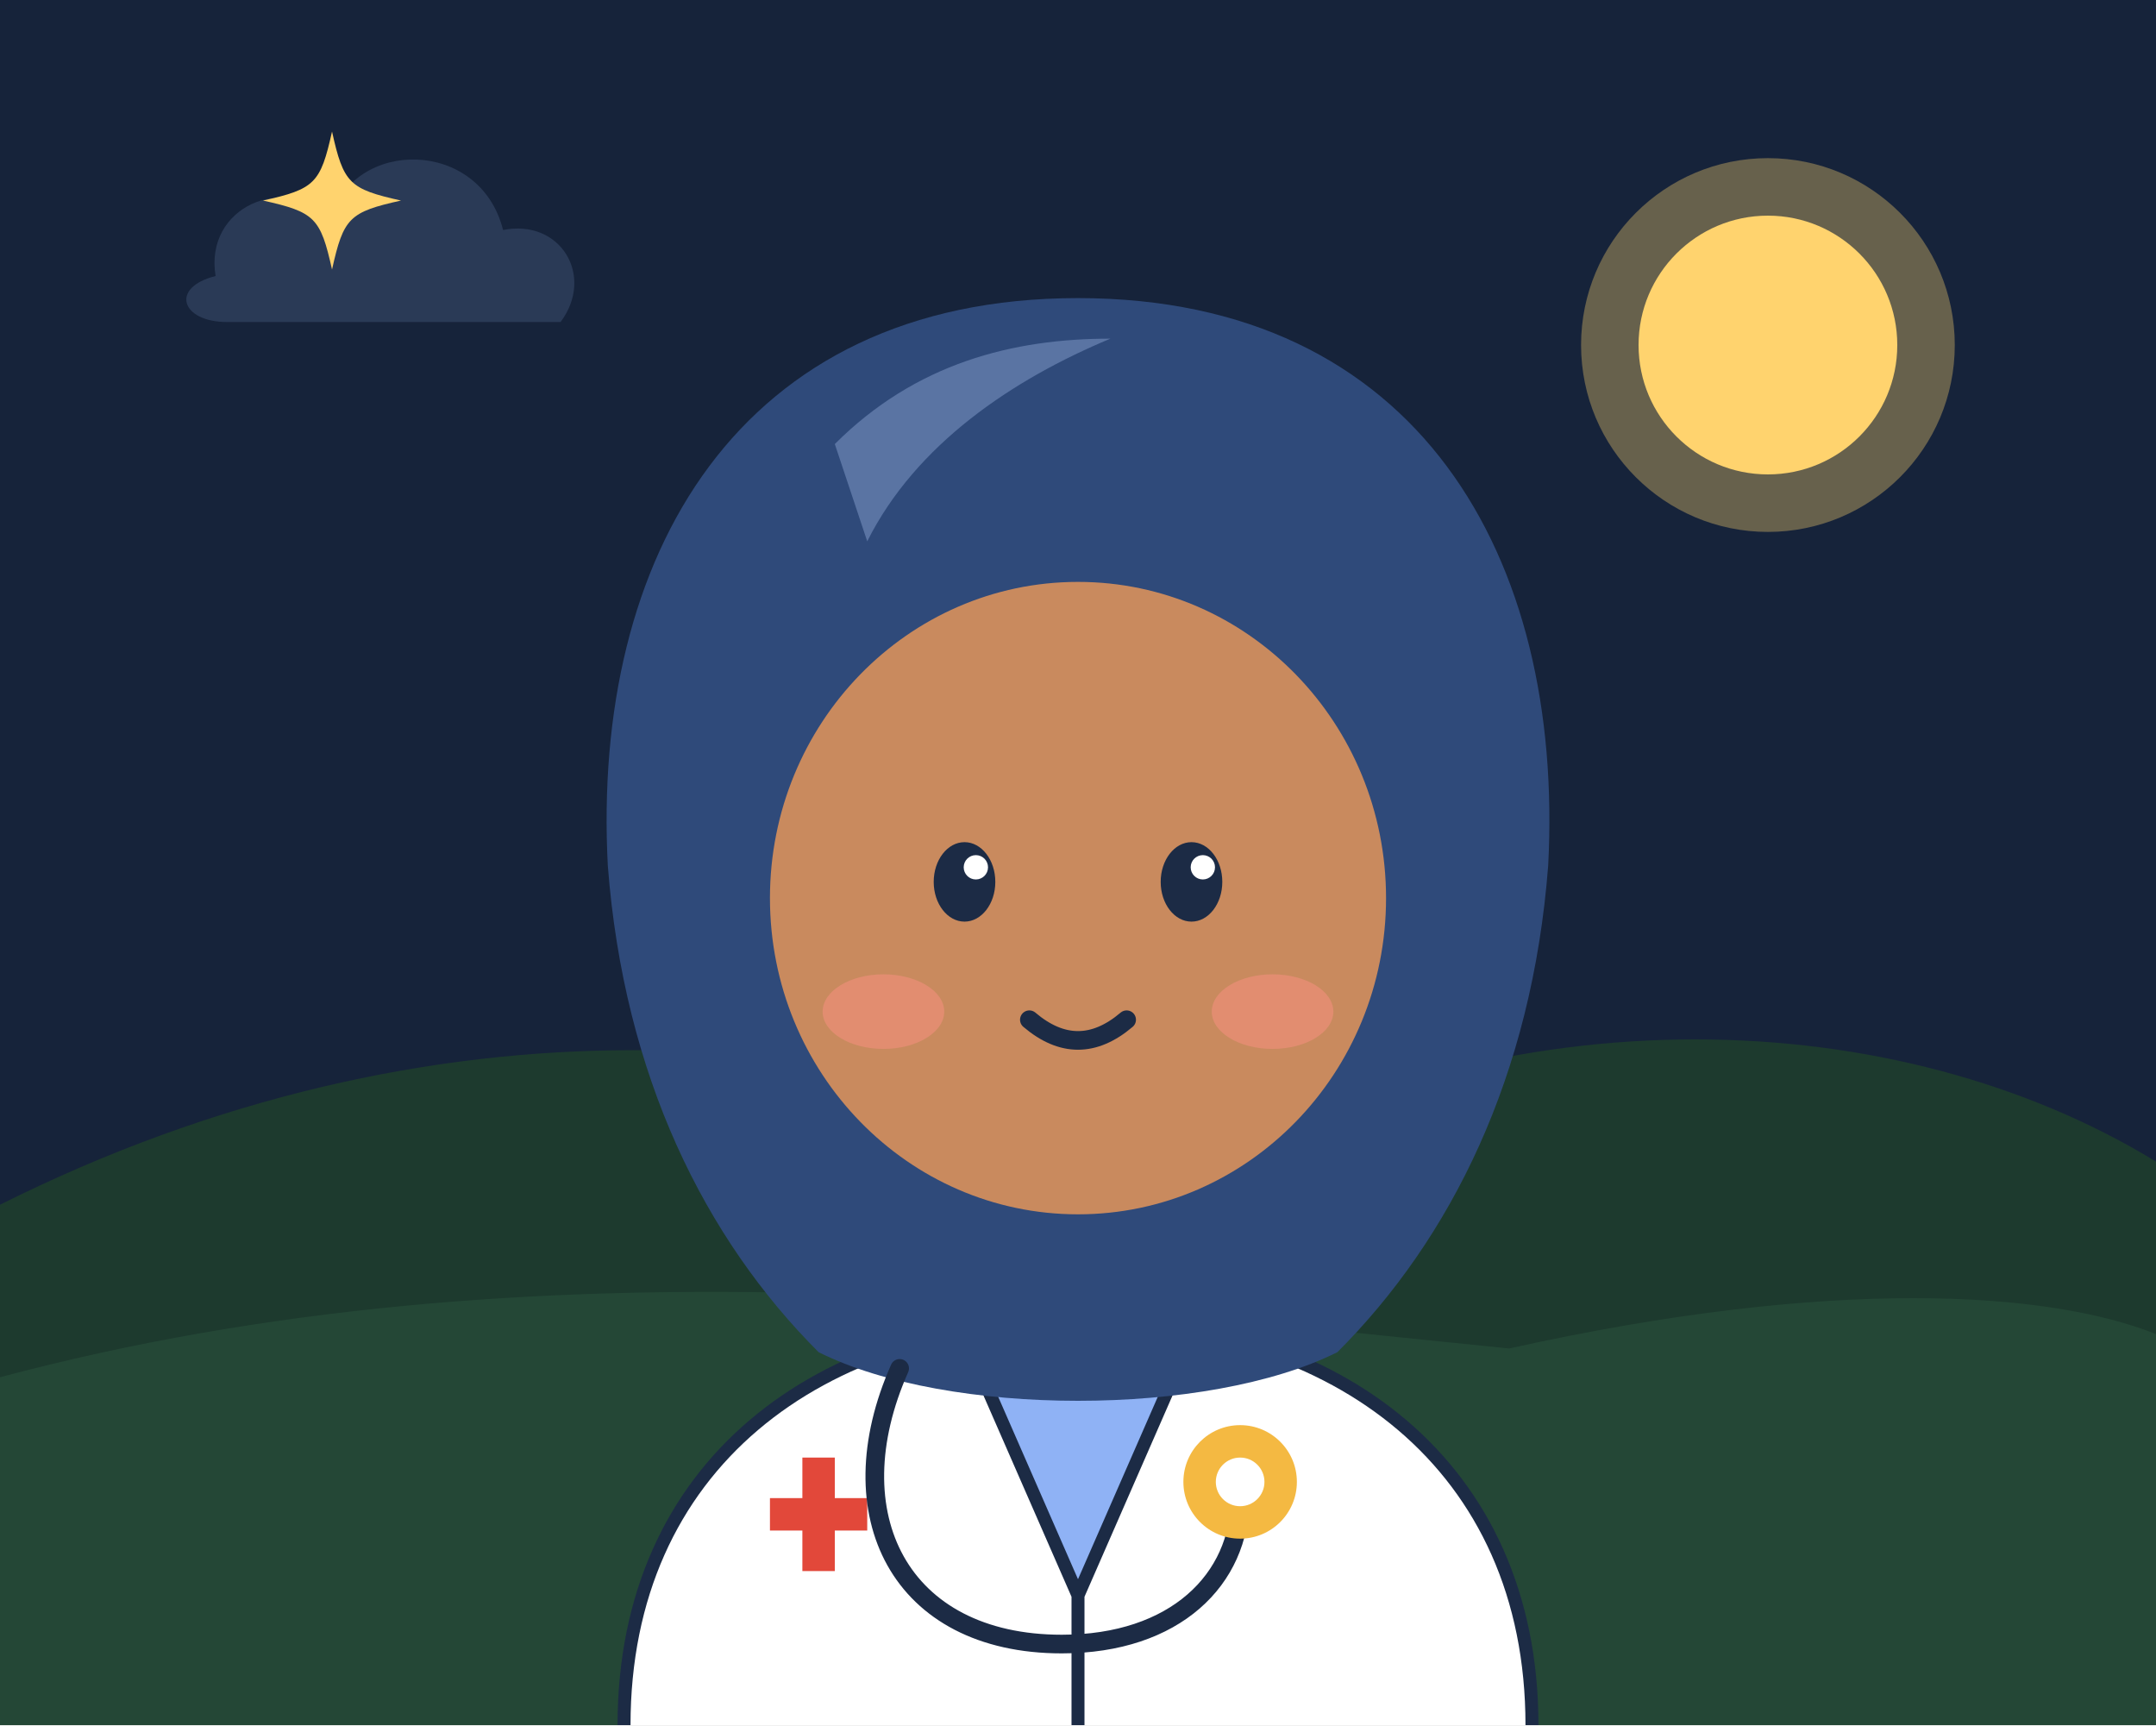
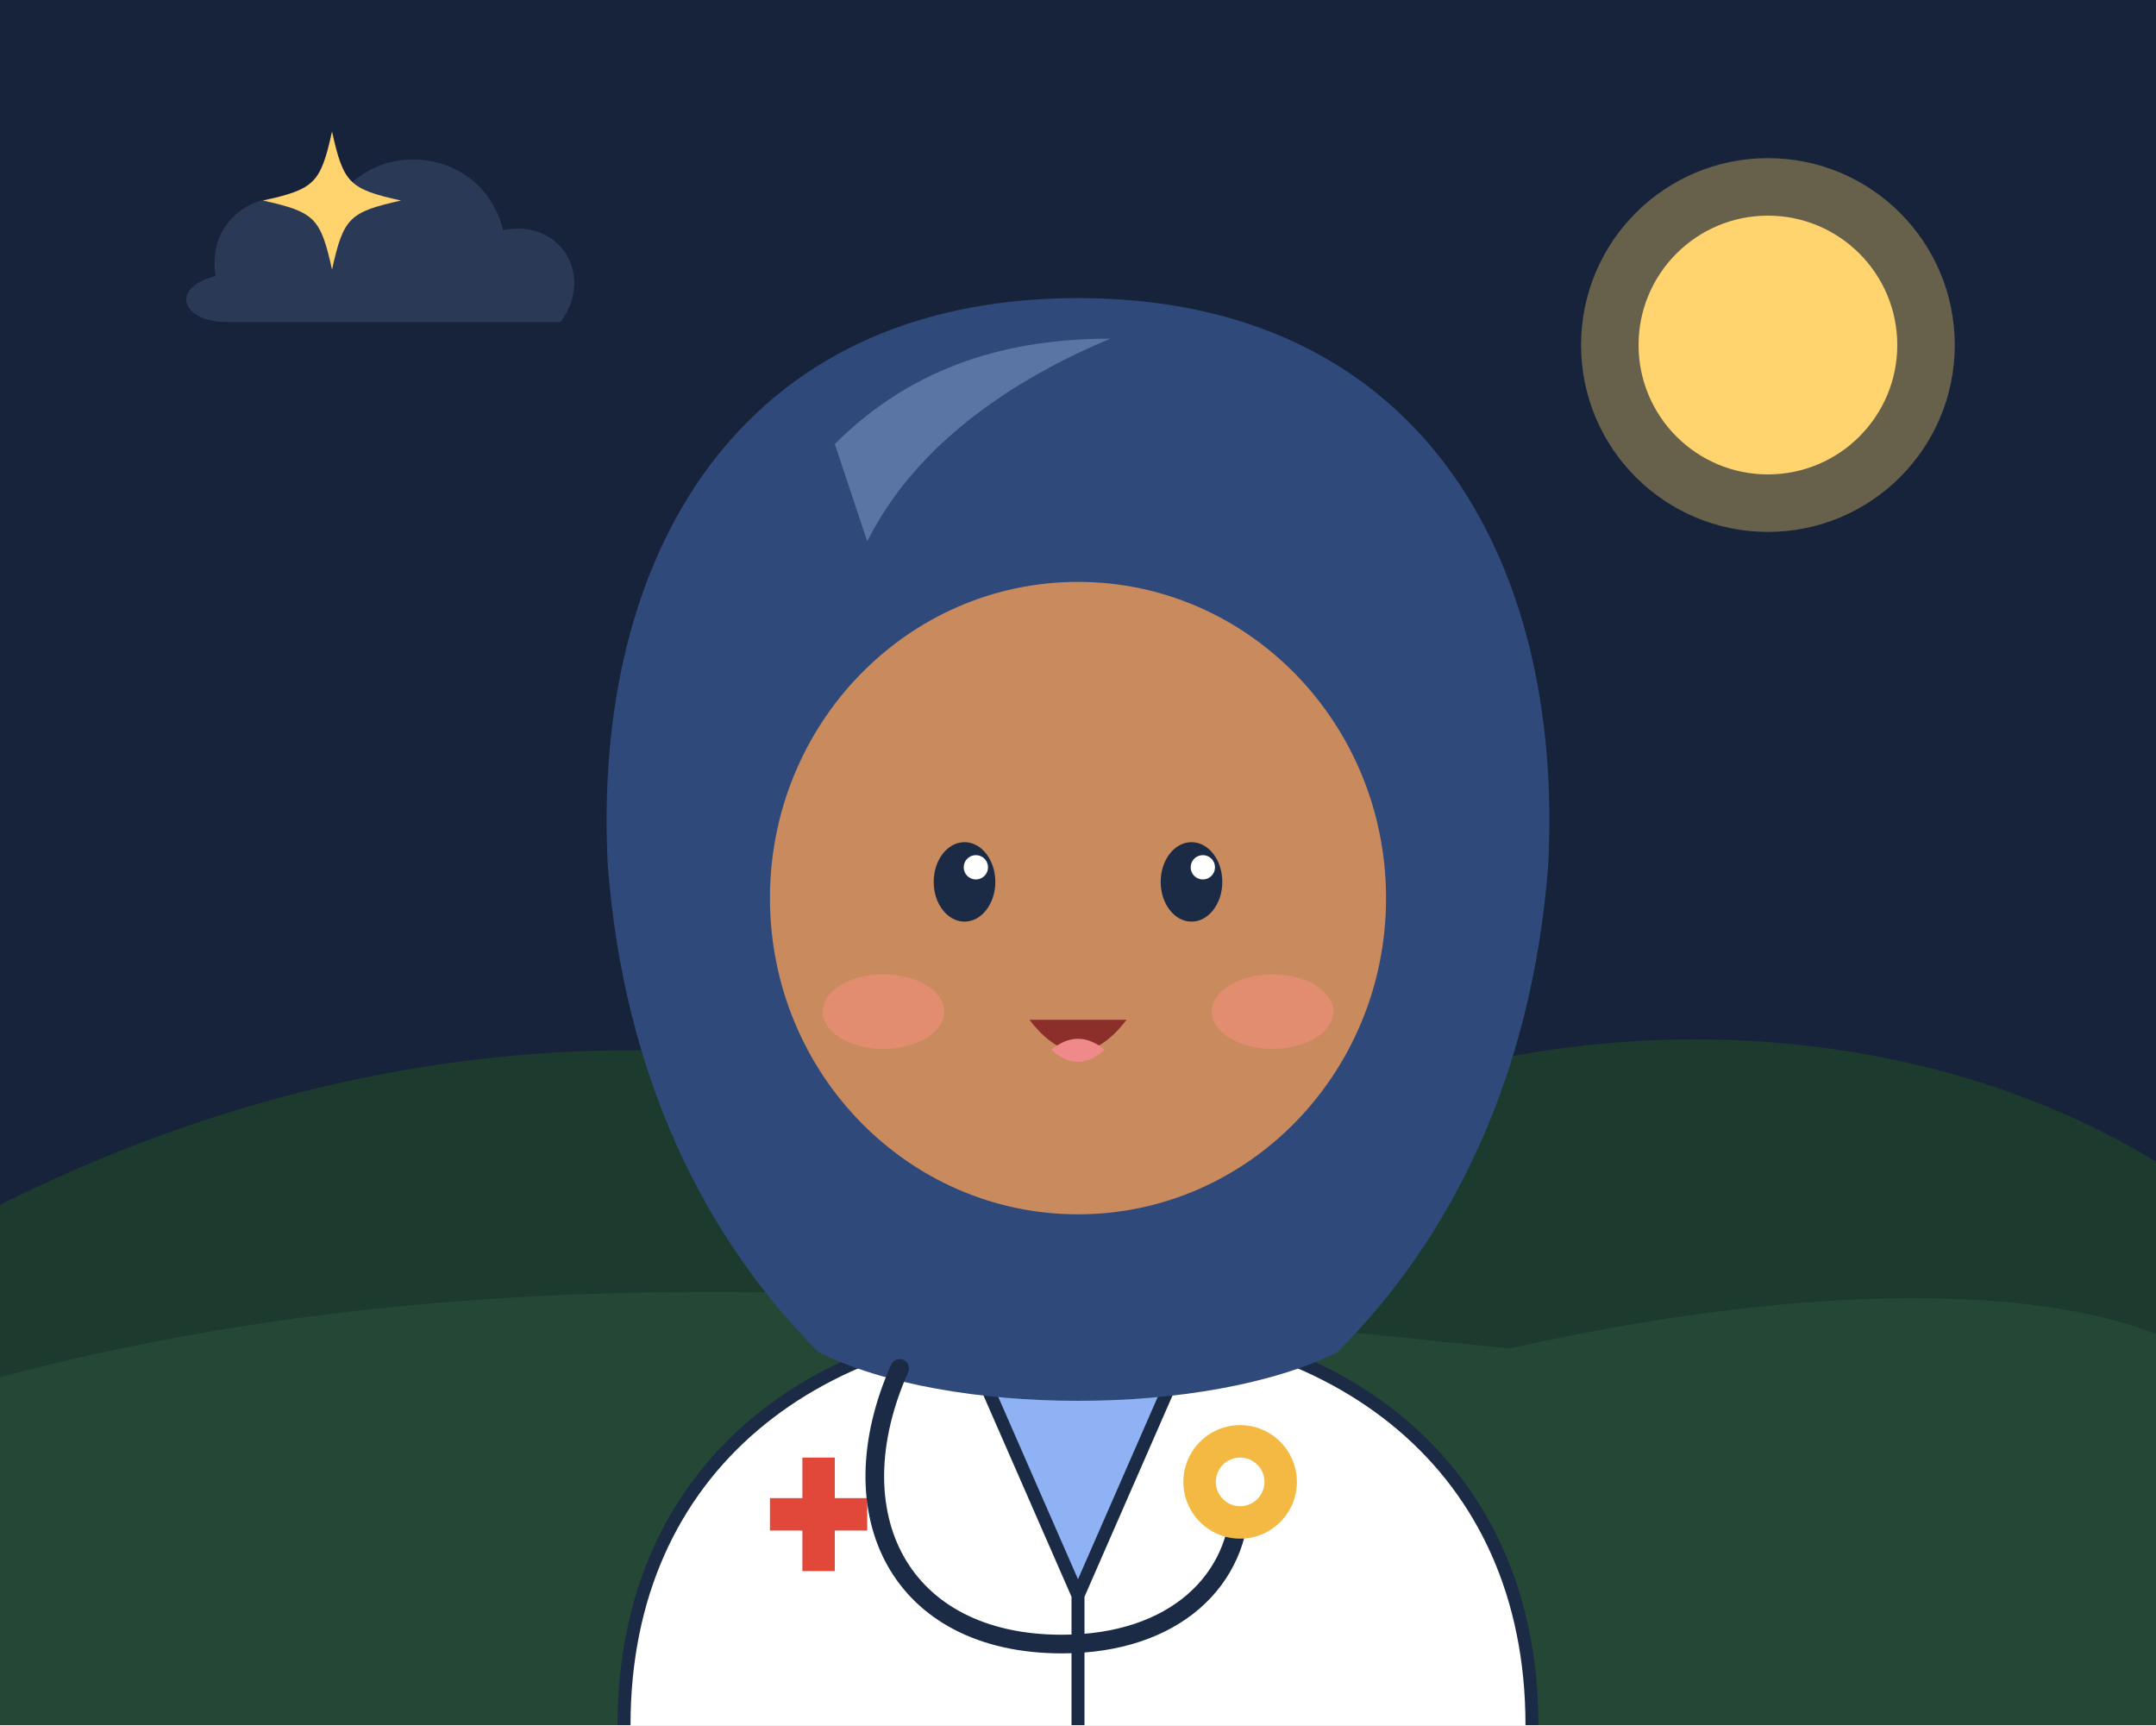
<svg xmlns="http://www.w3.org/2000/svg" viewBox="0 0 300 240" preserveAspectRatio="xMidYMid slice">
  <rect width="100%" height="100%" fill="#16233a" />
  <g transform="translate(246.0 48.0)">
    <circle r="26" opacity=".35" fill="#ffd36e" />
  </g>
  <g transform="translate(246.0 48.0)">
    <circle r="18" fill="#ffd36e" />
  </g>
  <g transform="translate(30.0 38.4)">
    <path transform="scale(0.8)" d="M0 0 C -2 -12 12 -18 20 -10 C 24 -24 46 -24 50 -8 C 60 -10 66 0 60 8 L 2 8 C -6 8 -8 2 0 0 Z" fill="#2a3a56" />
  </g>
  <path d="M0 167.6 C 60.0 137.6 120.0 141.6 165.0 163.6 C 210.0 137.6 264.0 139.6 300.0 161.6 V 999 H 0 Z" fill="#1d3a2e" />
  <path d="M0 191.6 C 75.0 171.6 150.0 181.6 210.0 187.6 C 255.0 177.6 285.0 179.6 300.0 185.6 V 999 H 0 Z" fill="#244736" />
  <g transform="translate(37.2 14.4) scale(1.128)">
    <path d="M44 200 C 44 168 68 150 100 150 C 132 150 156 168 156 200 Z" fill="#ffffff" />
  </g>
  <g transform="translate(37.2 14.4) scale(1.128)">
    <path d="M86 152 L 100 184 L 114 152 Z" fill="#8fb2f5" />
  </g>
  <g transform="translate(37.2 14.4) scale(1.128)">
    <path d="M86 152 L 100 184 L 114 152 M100 184 V 200" fill="none" stroke="#1c2b45" stroke-width="1.60" stroke-linecap="round" stroke-linejoin="round" />
  </g>
  <g transform="translate(37.2 14.4) scale(1.128)">
    <path d="M44 200 C 44 168 68 150 100 150 C 132 150 156 168 156 200" fill="none" stroke="#1c2b45" stroke-width="1.60" stroke-linecap="round" stroke-linejoin="round" />
  </g>
  <g transform="translate(37.2 14.4) scale(1.128)">
    <path d="M62 172 h4 v-5 h4 v5 h4 v4 h-4 v5 h-4 v-5 h-4 Z" fill="#e2483a" />
  </g>
  <g transform="translate(37.2 14.4) scale(1.128)">
    <path d="M100 24 C 58 24 40 56 42 94 C 44 120 54 140 68 154 C 84 162 116 162 132 154 C 146 140 156 120 158 94 C 160 56 142 24 100 24 Z" fill="#2f4a7a" />
  </g>
  <g transform="translate(37.2 14.4) scale(1.128)">
    <path d="M70 42 C 80 32 92 29 104 29 C 92 34 80 42 74 54 Z" fill="#5a74a3" />
  </g>
  <g transform="translate(37.2 14.4) scale(1.128)">
    <ellipse cx="100" cy="98" rx="38" ry="39" fill="#c98a5e" />
  </g>
  <g transform="translate(37.2 14.4) scale(1.128)">
    <ellipse cx="86" cy="96" rx="3.8" ry="4.9" fill="#1c2b45" />
  </g>
  <g transform="translate(37.2 14.4) scale(1.128)">
    <circle cx="87.4" cy="94.2" r="1.5" fill="#fff" />
  </g>
  <g transform="translate(37.2 14.4) scale(1.128)">
    <ellipse cx="114" cy="96" rx="3.8" ry="4.9" fill="#1c2b45" />
  </g>
  <g transform="translate(37.2 14.4) scale(1.128)">
    <circle cx="115.4" cy="94.2" r="1.5" fill="#fff" />
  </g>
  <g transform="translate(37.2 14.4) scale(1.128)">
    <ellipse cx="76" cy="112" rx="7.5" ry="4.6" opacity=".55" fill="#f58f80" />
  </g>
  <g transform="translate(37.2 14.4) scale(1.128)">
    <ellipse cx="124" cy="112" rx="7.5" ry="4.6" opacity=".55" fill="#f58f80" />
  </g>
  <g transform="translate(37.2 14.4) scale(1.128)">
-     <path d="M94 113 q6 5.1 12 0" fill="none" stroke="#1c2b45" stroke-width="2.30" stroke-linecap="round" stroke-linejoin="round" />
+     <path d="M94 113 q6 7.8 12 0 Z" fill="#8c2f2a" />
+   </g>
+   <g transform="translate(37.2 14.4) scale(1.128)">
+     <path d="M96.7 116.7 q3.3 3.0 6.6 0 q-3.3 -2.7 -6.6 0 Z" fill="#f08a8a" />
  </g>
  <g transform="translate(37.2 14.4) scale(1.128)">
    <path d="M78 156 C 70 174 78 190 98 190 C 112 190 120 182 120 172" fill="none" stroke="#1c2b45" stroke-width="2.30" stroke-linecap="round" stroke-linejoin="round" />
  </g>
  <g transform="translate(37.2 14.4) scale(1.128)">
    <circle cx="120" cy="170" r="7" fill="#f4b942" />
  </g>
  <g transform="translate(37.2 14.4) scale(1.128)">
    <circle cx="120" cy="170" r="3" fill="#fff" />
  </g>
  <g transform="translate(46.2 27.9)">
    <path transform="scale(0.8)" d="M0 -12 C 2 -3 3 -2 12 0 C 3 2 2 3 0 12 C -2 3 -3 2 -12 0 C -3 -2 -2 -3 0 -12 Z" fill="#ffd36e" />
  </g>
</svg>
